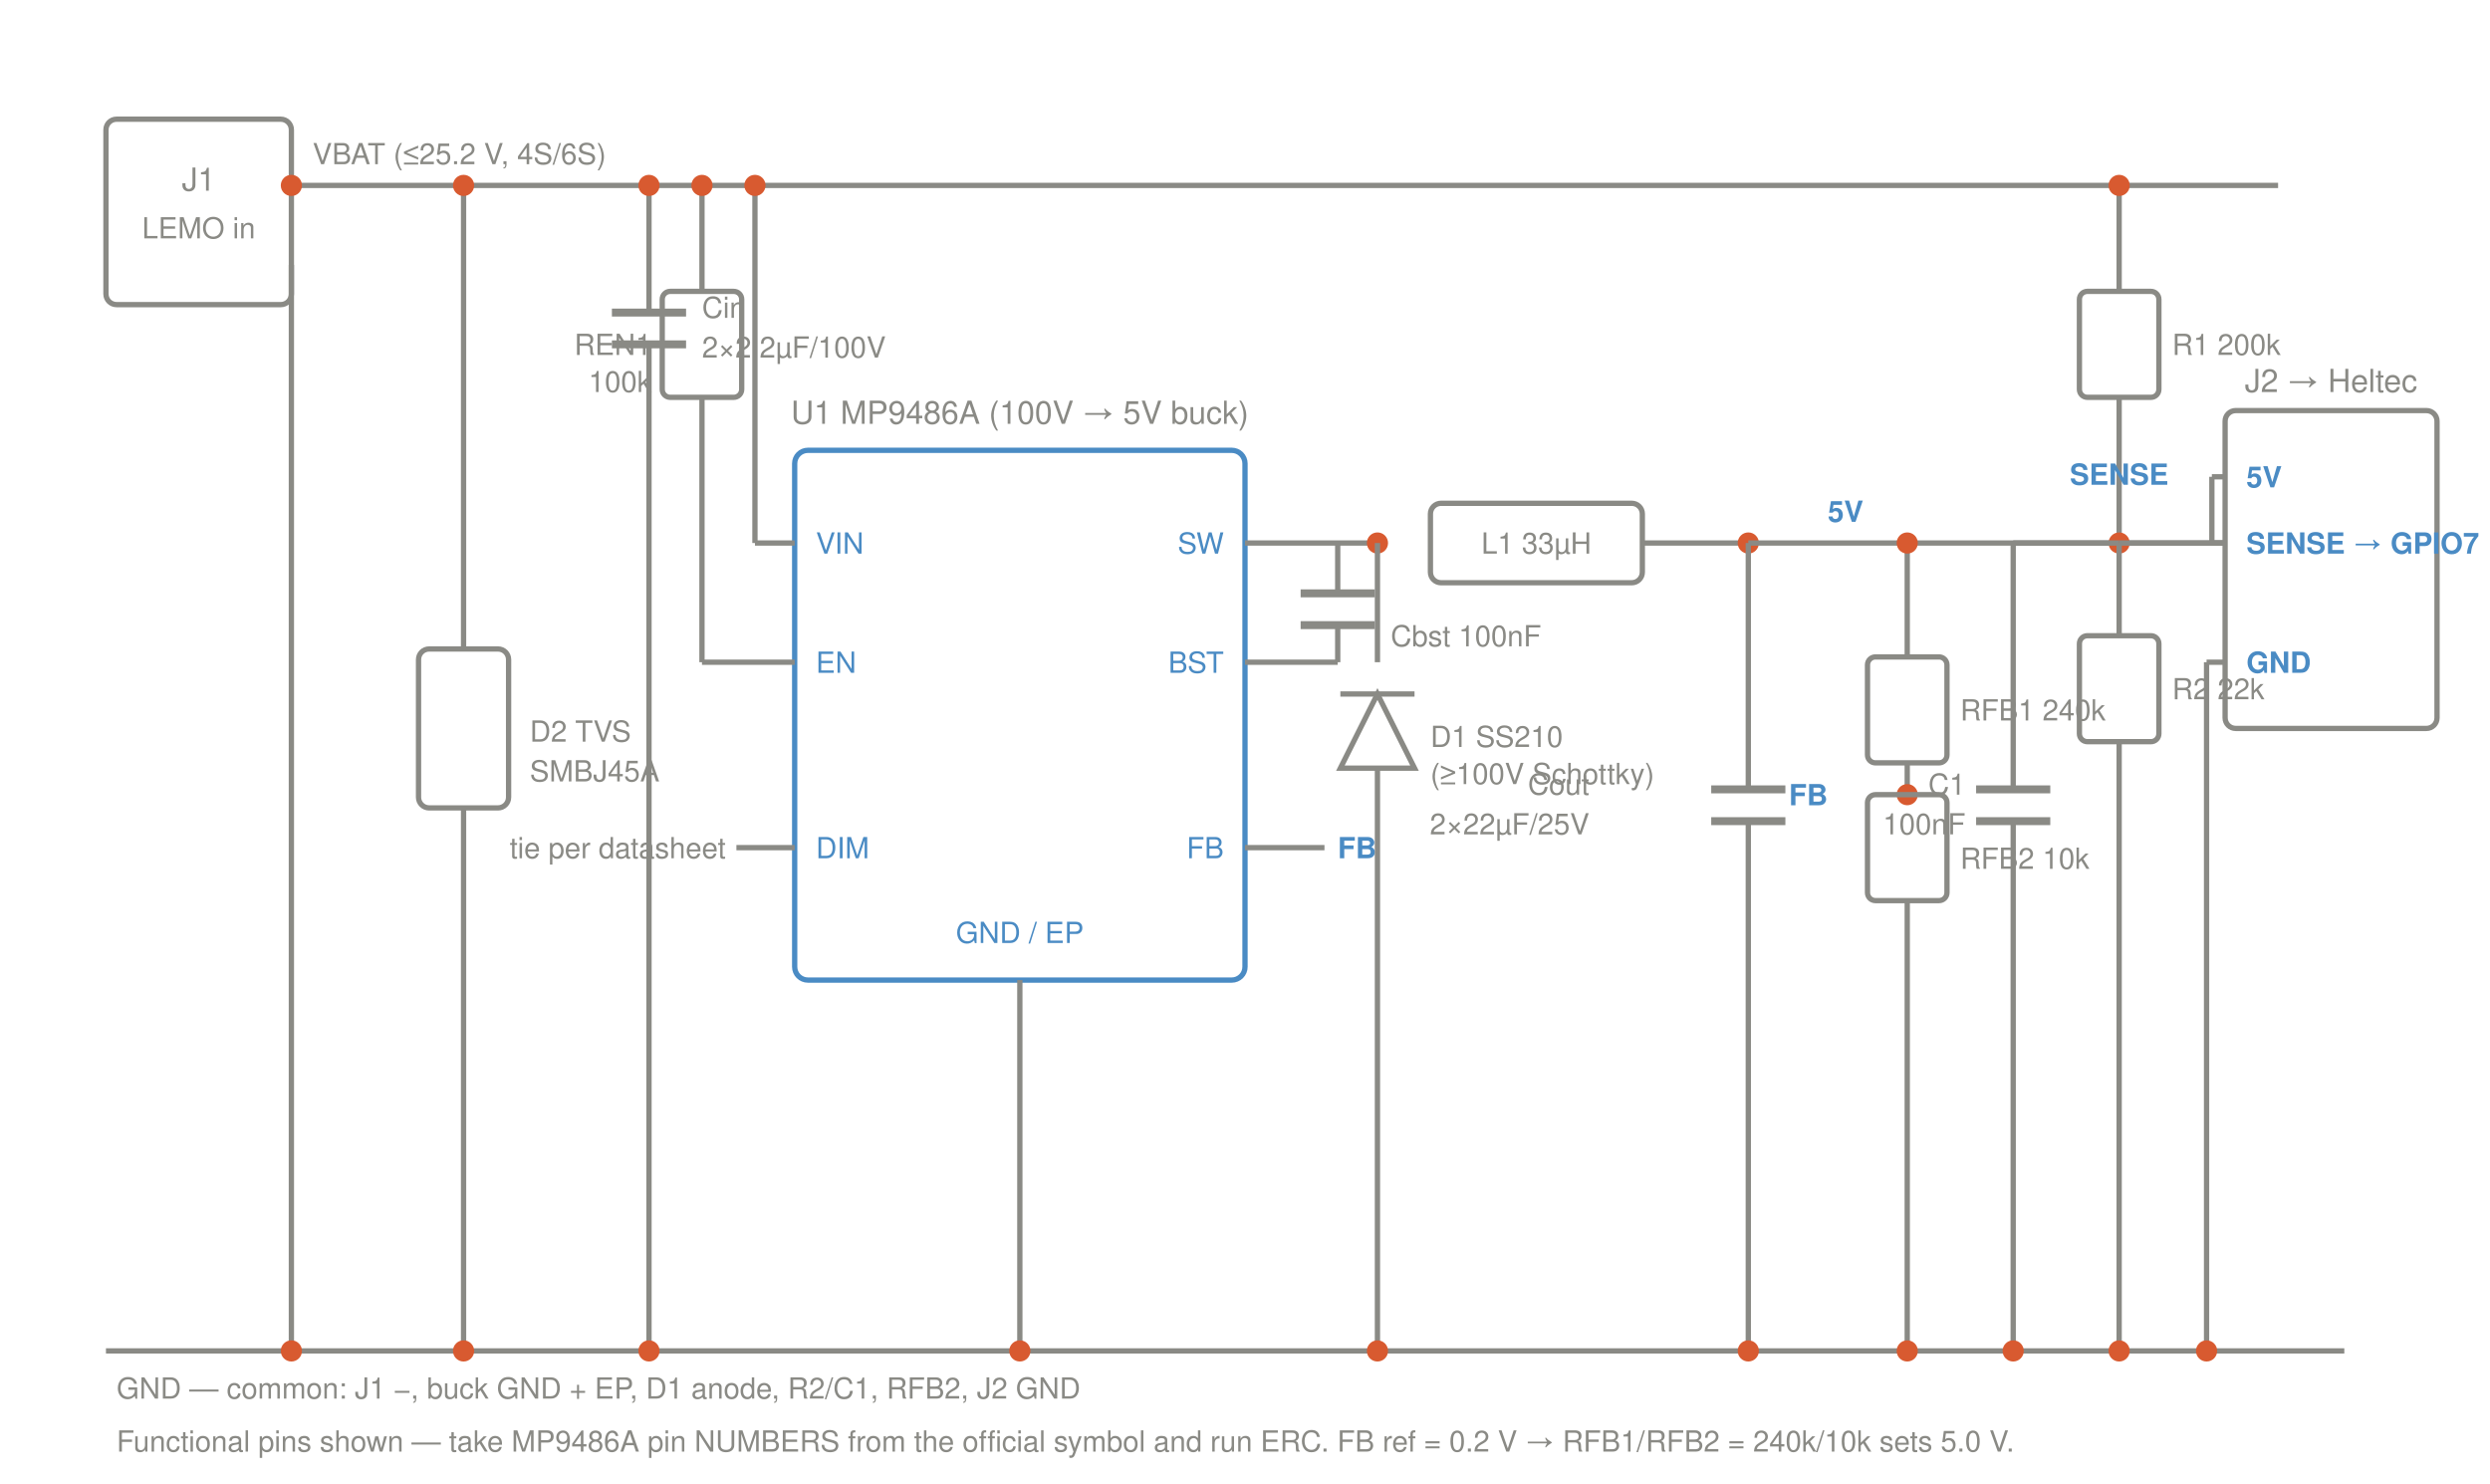
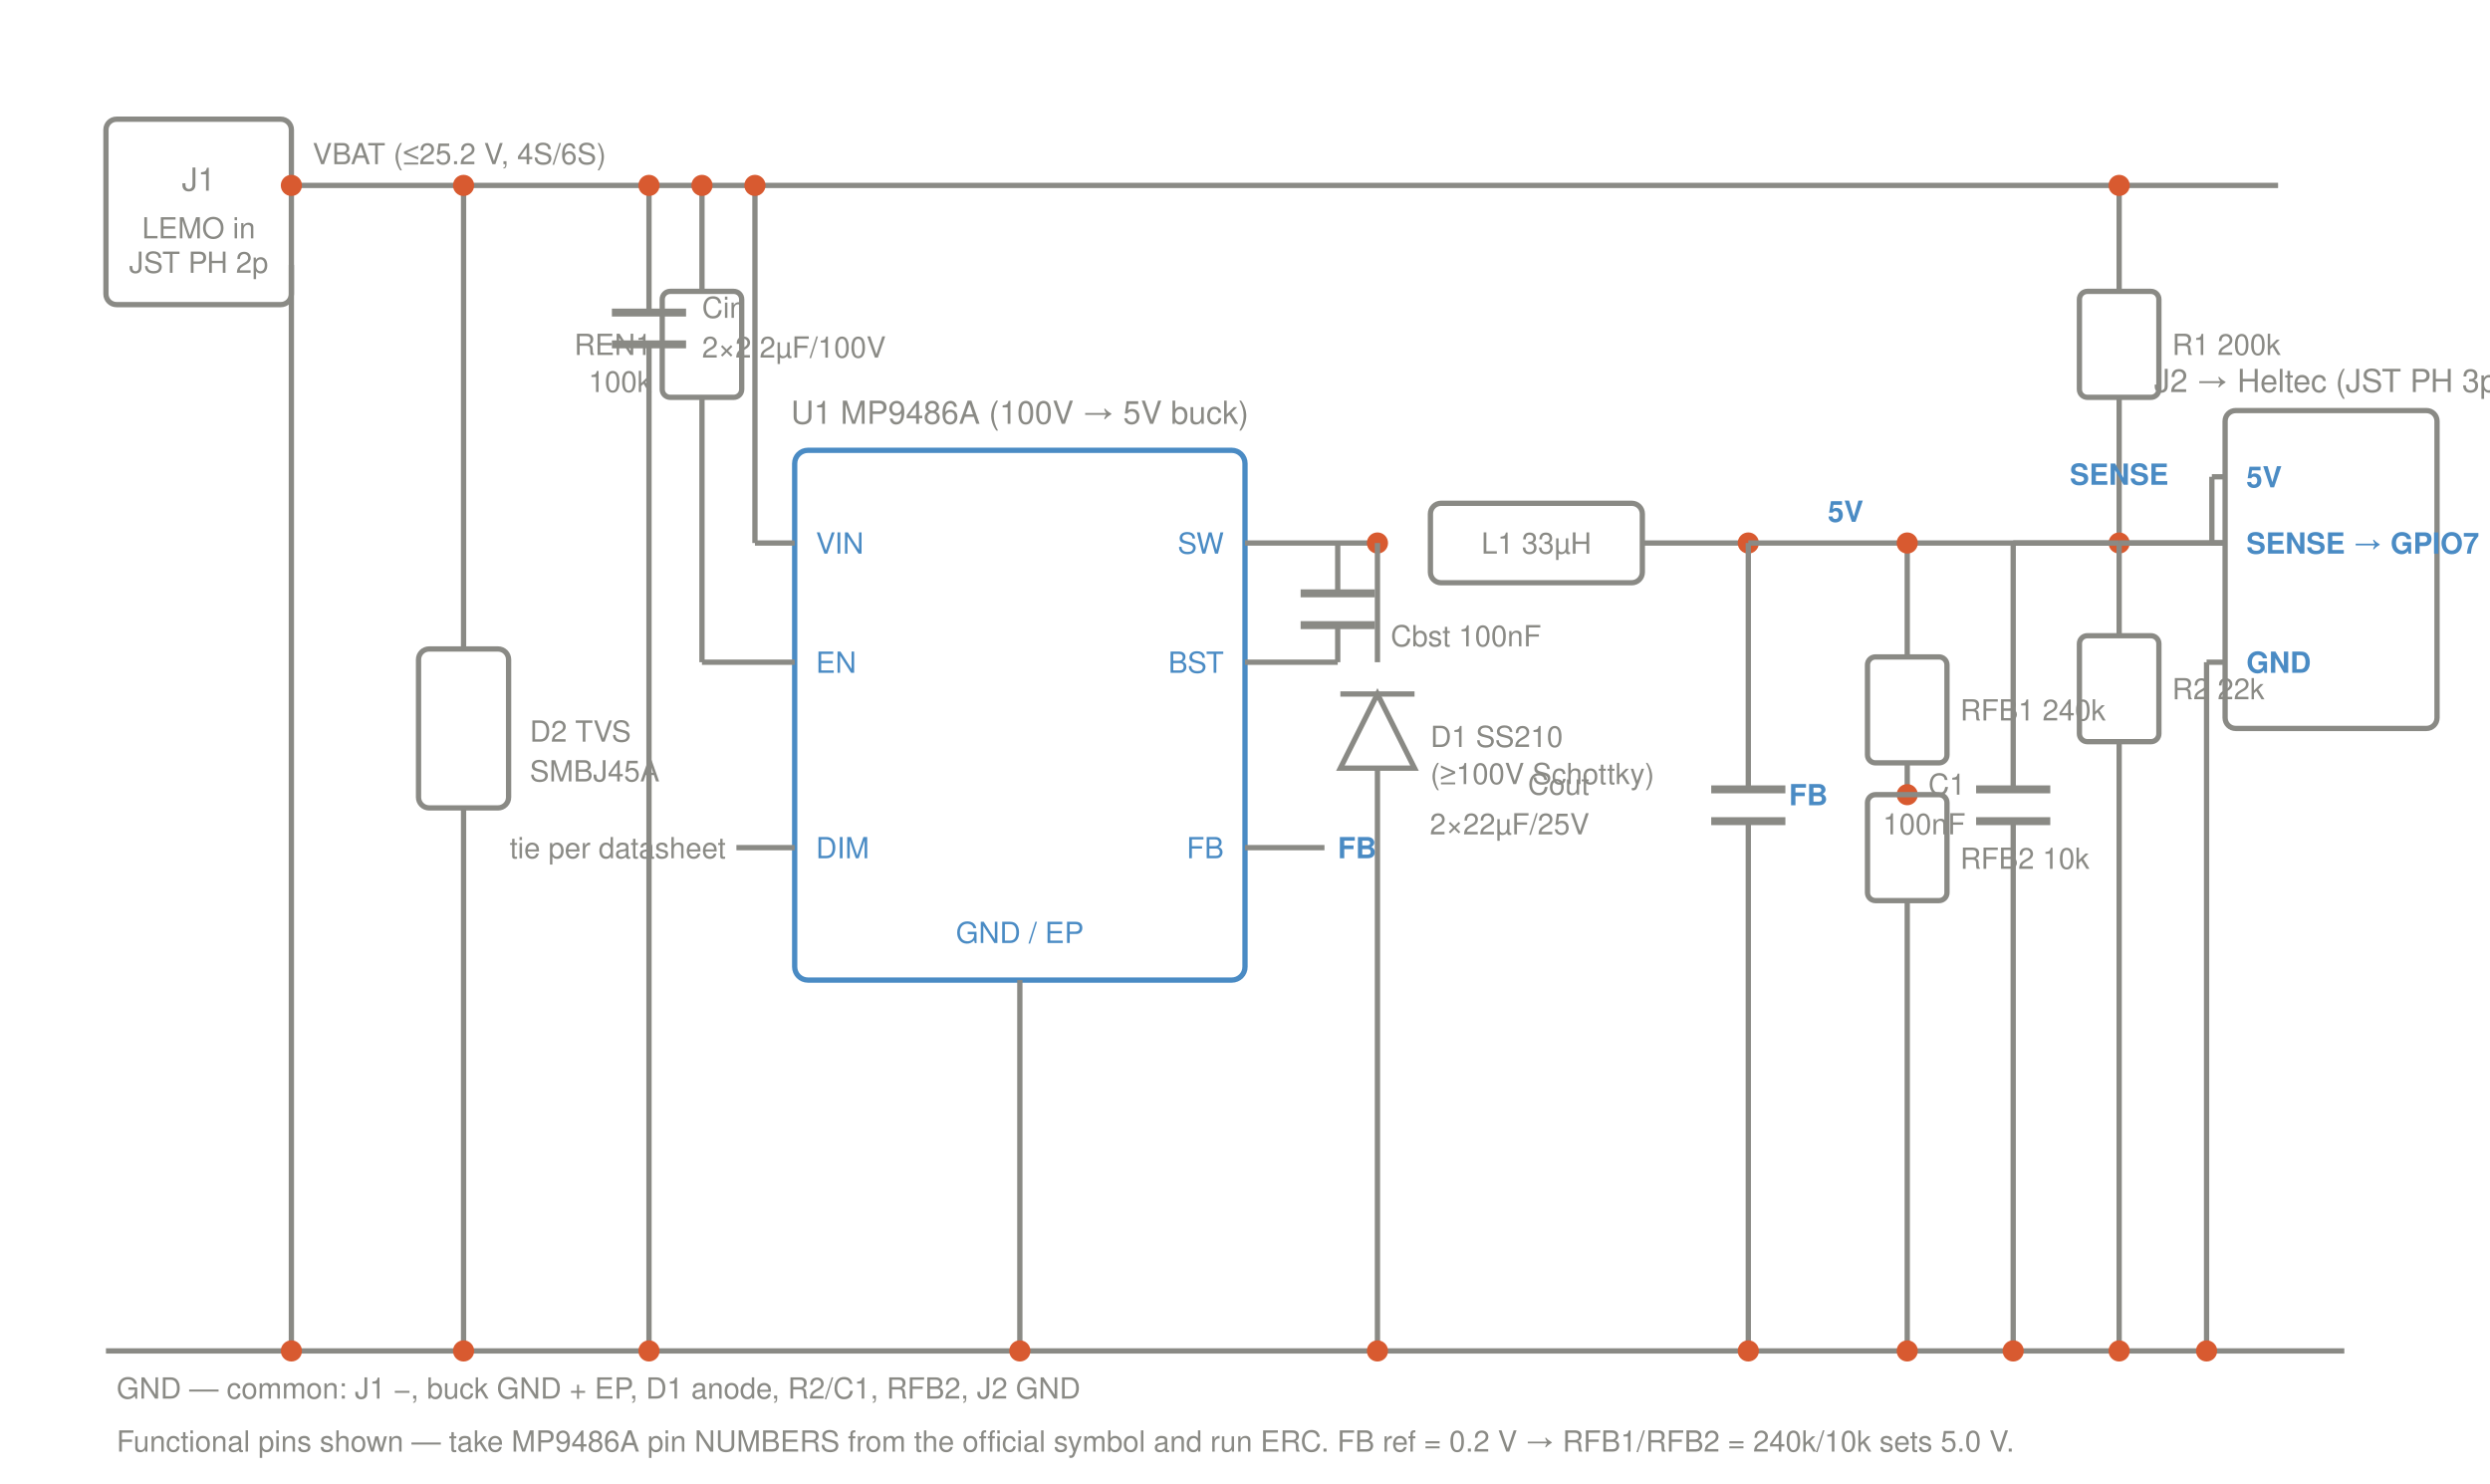
<svg xmlns="http://www.w3.org/2000/svg" width="940" height="560" viewBox="0 0 940 560" role="img">
  <style>
    text { font-family: -apple-system, "Segoe UI", Helvetica, Arial, sans-serif; font-size: 12px; fill: #8a8a85; }
    .lbl { font-size: 11px; }
    .net { font-size: 11px; fill: #4a8bc4; font-weight: 600; }
    .wire { stroke: #8a8a85; stroke-width: 2; fill: none; }
    .plate { stroke: #8a8a85; stroke-width: 3; fill: none; }
    .box { stroke: #8a8a85; stroke-width: 2; fill: none; }
    .mcu { stroke: #4a8bc4; stroke-width: 2; fill: none; }
    .node { fill: #d85a30; }
    .pin { fill: #4a8bc4; font-size: 11px; }
  </style>
  <line class="wire" x1="110" y1="70" x2="860" y2="70" />
  <text x="118" y="62" class="lbl">VBAT (≤25.2 V, 4S/6S)</text>
  <line class="wire" x1="40" y1="510" x2="885" y2="510" />
  <text x="44" y="528" class="lbl">GND — common: J1 −, buck GND + EP, D1 anode, R2/C1, RFB2, J2 GND</text>
  <rect class="box" x="40" y="45" width="70" height="70" rx="4" />
  <text x="75" y="72" text-anchor="middle">J1</text>
  <text x="75" y="90" text-anchor="middle" class="lbl">LEMO in</text>
+   <text x="75" y="103" text-anchor="middle" class="lbl">JST PH 2p</text>
  <line class="wire" x1="110" y1="70" x2="110" y2="70" />
  <line class="wire" x1="110" y1="100" x2="110" y2="510" />
  <circle class="node" cx="110" cy="70" r="4" />
  <circle class="node" cx="110" cy="510" r="4" />
  <line class="wire" x1="175" y1="70" x2="175" y2="245" />
  <line class="wire" x1="175" y1="305" x2="175" y2="510" />
  <rect class="box" x="158" y="245" width="34" height="60" rx="4" />
  <text x="200" y="280" class="lbl">D2 TVS</text>
  <text x="200" y="295" class="lbl">SMBJ45A</text>
  <circle class="node" cx="175" cy="70" r="4" />
  <circle class="node" cx="175" cy="510" r="4" />
  <line class="wire" x1="245" y1="70" x2="245" y2="118" />
  <line class="plate" x1="231" y1="118" x2="259" y2="118" />
  <line class="plate" x1="231" y1="130" x2="259" y2="130" />
  <line class="wire" x1="245" y1="130" x2="245" y2="510" />
  <text x="265" y="120" class="lbl">Cin</text>
  <text x="265" y="135" class="lbl">2×2.2µF/100V</text>
  <circle class="node" cx="245" cy="70" r="4" />
  <circle class="node" cx="245" cy="510" r="4" />
  <rect class="mcu" x="300" y="170" width="170" height="200" rx="5" />
  <text x="385" y="160" text-anchor="middle">U1  MP9486A  (100V → 5V buck)</text>
  <text x="308" y="209" class="pin">VIN</text>
  <line class="wire" x1="300" y1="205" x2="285" y2="205" />
  <line class="wire" x1="285" y1="205" x2="285" y2="70" />
  <circle class="node" cx="285" cy="70" r="4" />
  <text x="308" y="254" class="pin">EN</text>
  <line class="wire" x1="300" y1="250" x2="265" y2="250" />
  <line class="wire" x1="265" y1="250" x2="265" y2="150" />
  <rect class="box" x="250" y="110" width="30" height="40" rx="3" />
  <text x="246" y="134" text-anchor="end" class="lbl">REN1</text>
  <text x="246" y="148" text-anchor="end" class="lbl">100k</text>
  <line class="wire" x1="265" y1="110" x2="265" y2="70" />
  <circle class="node" cx="265" cy="70" r="4" />
  <text x="308" y="324" class="pin">DIM</text>
  <line class="wire" x1="300" y1="320" x2="278" y2="320" />
  <text x="274" y="324" text-anchor="end" class="lbl">tie per datasheet</text>
  <text x="385" y="356" text-anchor="middle" class="pin">GND / EP</text>
  <line class="wire" x1="385" y1="370" x2="385" y2="510" />
  <circle class="node" cx="385" cy="510" r="4" />
  <text x="462" y="209" text-anchor="end" class="pin">SW</text>
  <line class="wire" x1="470" y1="205" x2="520" y2="205" />
  <circle class="node" cx="520" cy="205" r="4" />
  <text x="462" y="254" text-anchor="end" class="pin">BST</text>
  <line class="wire" x1="470" y1="250" x2="505" y2="250" />
  <line class="wire" x1="505" y1="250" x2="505" y2="236" />
  <line class="plate" x1="491" y1="236" x2="519" y2="236" />
  <line class="plate" x1="491" y1="224" x2="519" y2="224" />
  <line class="wire" x1="505" y1="224" x2="505" y2="205" />
  <text x="525" y="244" class="lbl">Cbst 100nF</text>
  <text x="462" y="324" text-anchor="end" class="pin">FB</text>
  <line class="wire" x1="470" y1="320" x2="500" y2="320" />
  <text x="505" y="324" class="net">FB</text>
  <rect class="box" x="540" y="190" width="80" height="30" rx="4" />
  <text x="580" y="209" text-anchor="middle" class="lbl">L1 33µH</text>
  <line class="wire" x1="620" y1="205" x2="660" y2="205" />
  <circle class="node" cx="660" cy="205" r="4" />
  <line class="wire" x1="520" y1="205" x2="520" y2="250" />
  <polygon class="box" points="506,290 534,290 520,262" />
  <line class="box" x1="506" y1="262" x2="534" y2="262" />
  <line class="wire" x1="520" y1="290" x2="520" y2="510" />
  <text x="540" y="282" class="lbl">D1 SS210</text>
  <text x="540" y="296" class="lbl">(≥100V Schottky)</text>
  <circle class="node" cx="520" cy="510" r="4" />
  <line class="wire" x1="660" y1="205" x2="660" y2="298" />
  <line class="plate" x1="646" y1="298" x2="674" y2="298" />
  <line class="plate" x1="646" y1="310" x2="674" y2="310" />
  <line class="wire" x1="660" y1="310" x2="660" y2="510" />
  <text x="600" y="300" text-anchor="end" class="lbl">Cout</text>
  <text x="600" y="315" text-anchor="end" class="lbl">2×22µF/25V</text>
  <circle class="node" cx="660" cy="510" r="4" />
  <line class="wire" x1="660" y1="205" x2="840" y2="205" />
  <text x="690" y="197" class="net">5V</text>
  <line class="wire" x1="720" y1="205" x2="720" y2="248" />
  <circle class="node" cx="720" cy="205" r="4" />
  <rect class="box" x="705" y="248" width="30" height="40" rx="3" />
  <text x="740" y="272" class="lbl">RFB1 240k</text>
  <line class="wire" x1="720" y1="288" x2="720" y2="300" />
  <circle class="node" cx="720" cy="300" r="4" />
  <text x="690" y="304" text-anchor="end" class="net">FB</text>
  <rect class="box" x="705" y="300" width="30" height="40" rx="3" />
  <text x="740" y="328" class="lbl">RFB2 10k</text>
  <line class="wire" x1="720" y1="340" x2="720" y2="510" />
  <circle class="node" cx="720" cy="510" r="4" />
  <line class="wire" x1="800" y1="70" x2="800" y2="110" />
  <circle class="node" cx="800" cy="70" r="4" />
  <rect class="box" x="785" y="110" width="30" height="40" rx="3" />
  <text x="820" y="134" class="lbl">R1 200k</text>
  <line class="wire" x1="800" y1="150" x2="800" y2="205" />
  <circle class="node" cx="800" cy="205" r="4" />
  <text x="800" y="183" text-anchor="middle" class="net">SENSE</text>
  <rect class="box" x="785" y="240" width="30" height="40" rx="3" />
  <text x="820" y="264" class="lbl">R2 22k</text>
  <line class="wire" x1="800" y1="205" x2="800" y2="240" />
  <line class="wire" x1="800" y1="280" x2="800" y2="510" />
  <circle class="node" cx="800" cy="510" r="4" />
  <line class="wire" x1="800" y1="205" x2="760" y2="205" />
  <line class="wire" x1="760" y1="205" x2="760" y2="298" />
  <line class="plate" x1="746" y1="298" x2="774" y2="298" />
  <line class="plate" x1="746" y1="310" x2="774" y2="310" />
  <line class="wire" x1="760" y1="310" x2="760" y2="510" />
  <text x="742" y="300" text-anchor="end" class="lbl">C1</text>
  <text x="742" y="315" text-anchor="end" class="lbl">100nF</text>
  <circle class="node" cx="760" cy="510" r="4" />
  <line class="wire" x1="800" y1="205" x2="840" y2="205" stroke-dasharray="0" />
  <rect class="box" x="840" y="155" width="80" height="120" rx="4" />
-   <text x="880" y="148" text-anchor="middle">J2 → Heltec</text>
+   <text x="880" y="148" text-anchor="middle">J2 → Heltec (JST PH 3p)</text>
  <line class="wire" x1="835" y1="205" x2="835" y2="180" />
  <line class="wire" x1="835" y1="180" x2="840" y2="180" />
  <text x="848" y="184" class="net">5V</text>
  <line class="wire" x1="835" y1="205" x2="840" y2="205" />
  <text x="848" y="209" class="net">SENSE → GPIO7</text>
  <line class="wire" x1="840" y1="250" x2="833" y2="250" />
  <line class="wire" x1="833" y1="250" x2="833" y2="510" />
  <text x="848" y="254" class="net">GND</text>
  <circle class="node" cx="833" cy="510" r="4" />
  <text x="44" y="548" class="lbl">Functional pins shown — take MP9486A pin NUMBERS from the official symbol and run ERC. FB ref = 0.2 V → RFB1/RFB2 = 240k/10k sets 5.0 V.</text>
</svg>
